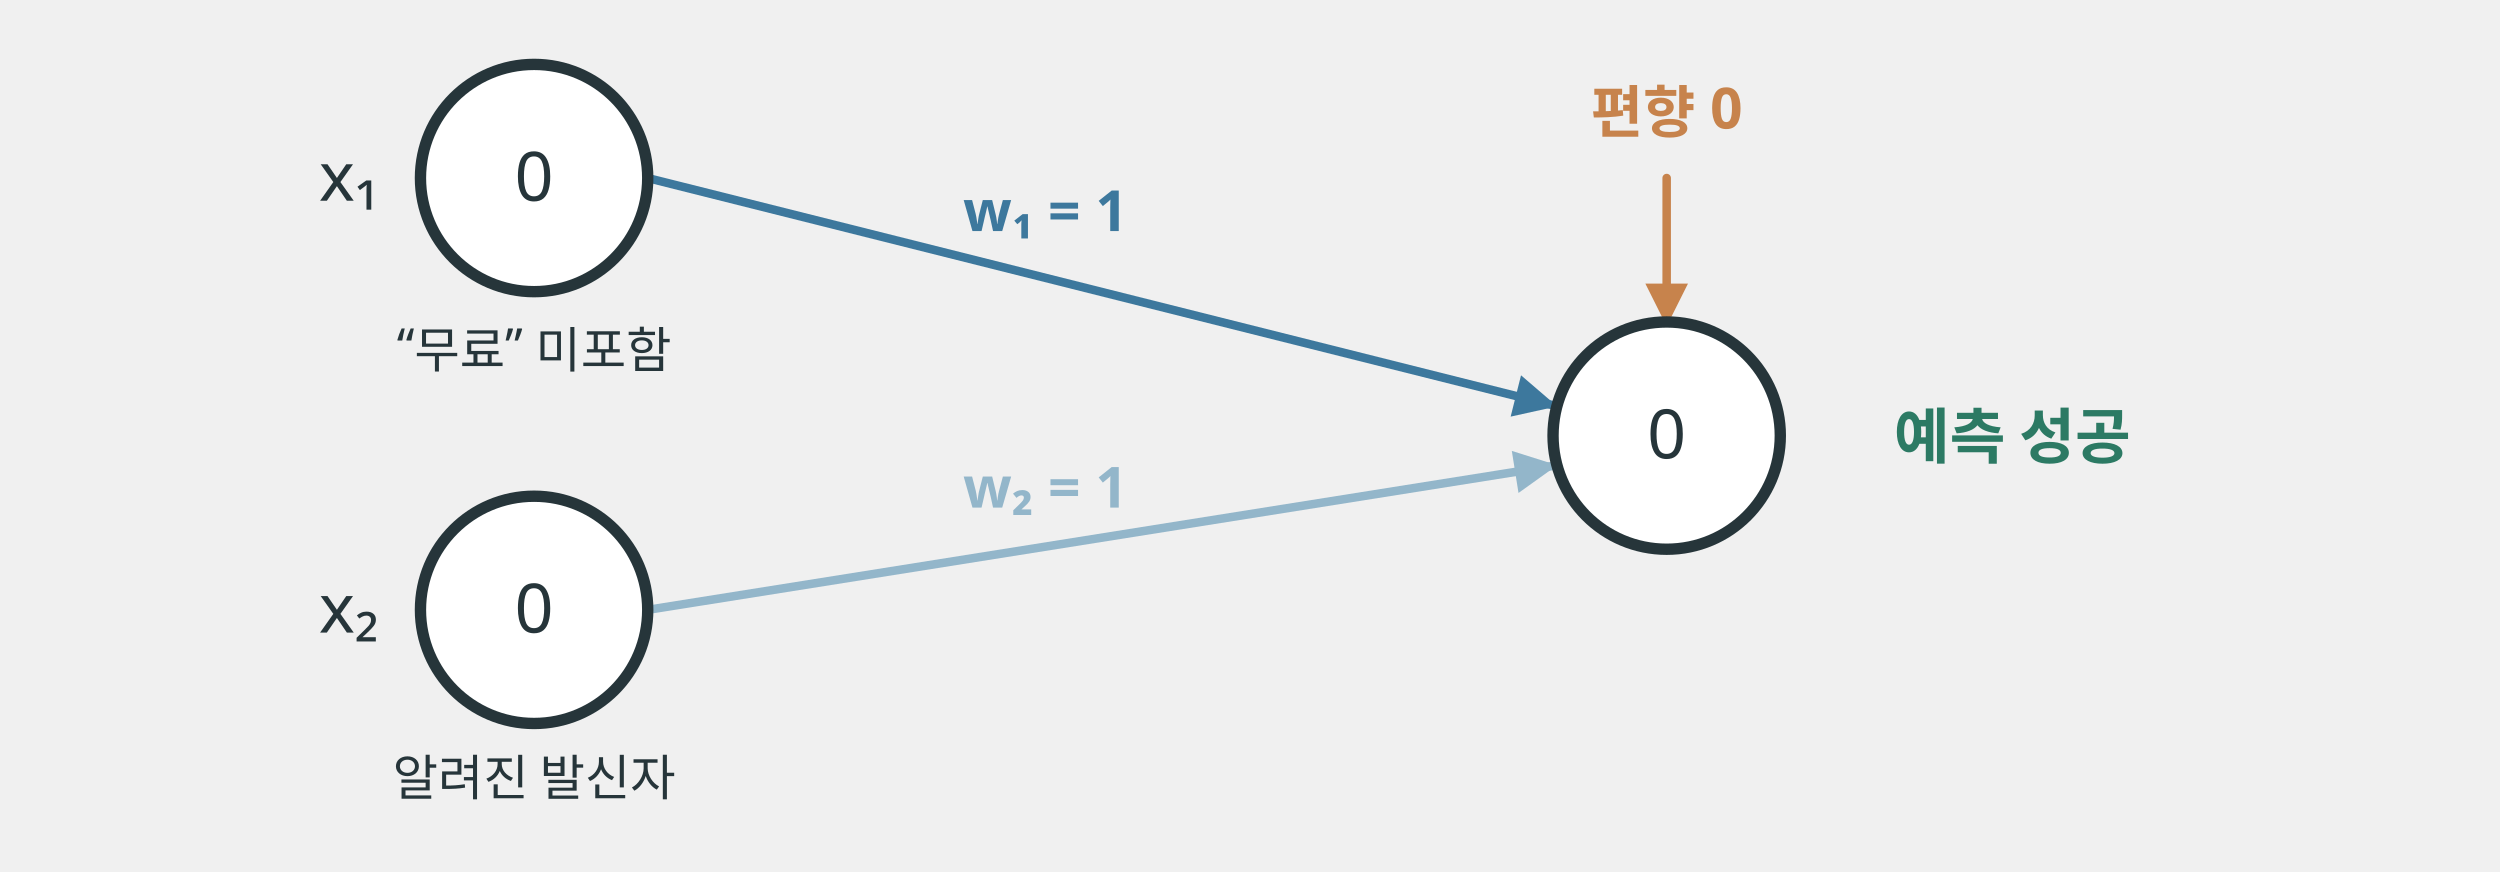
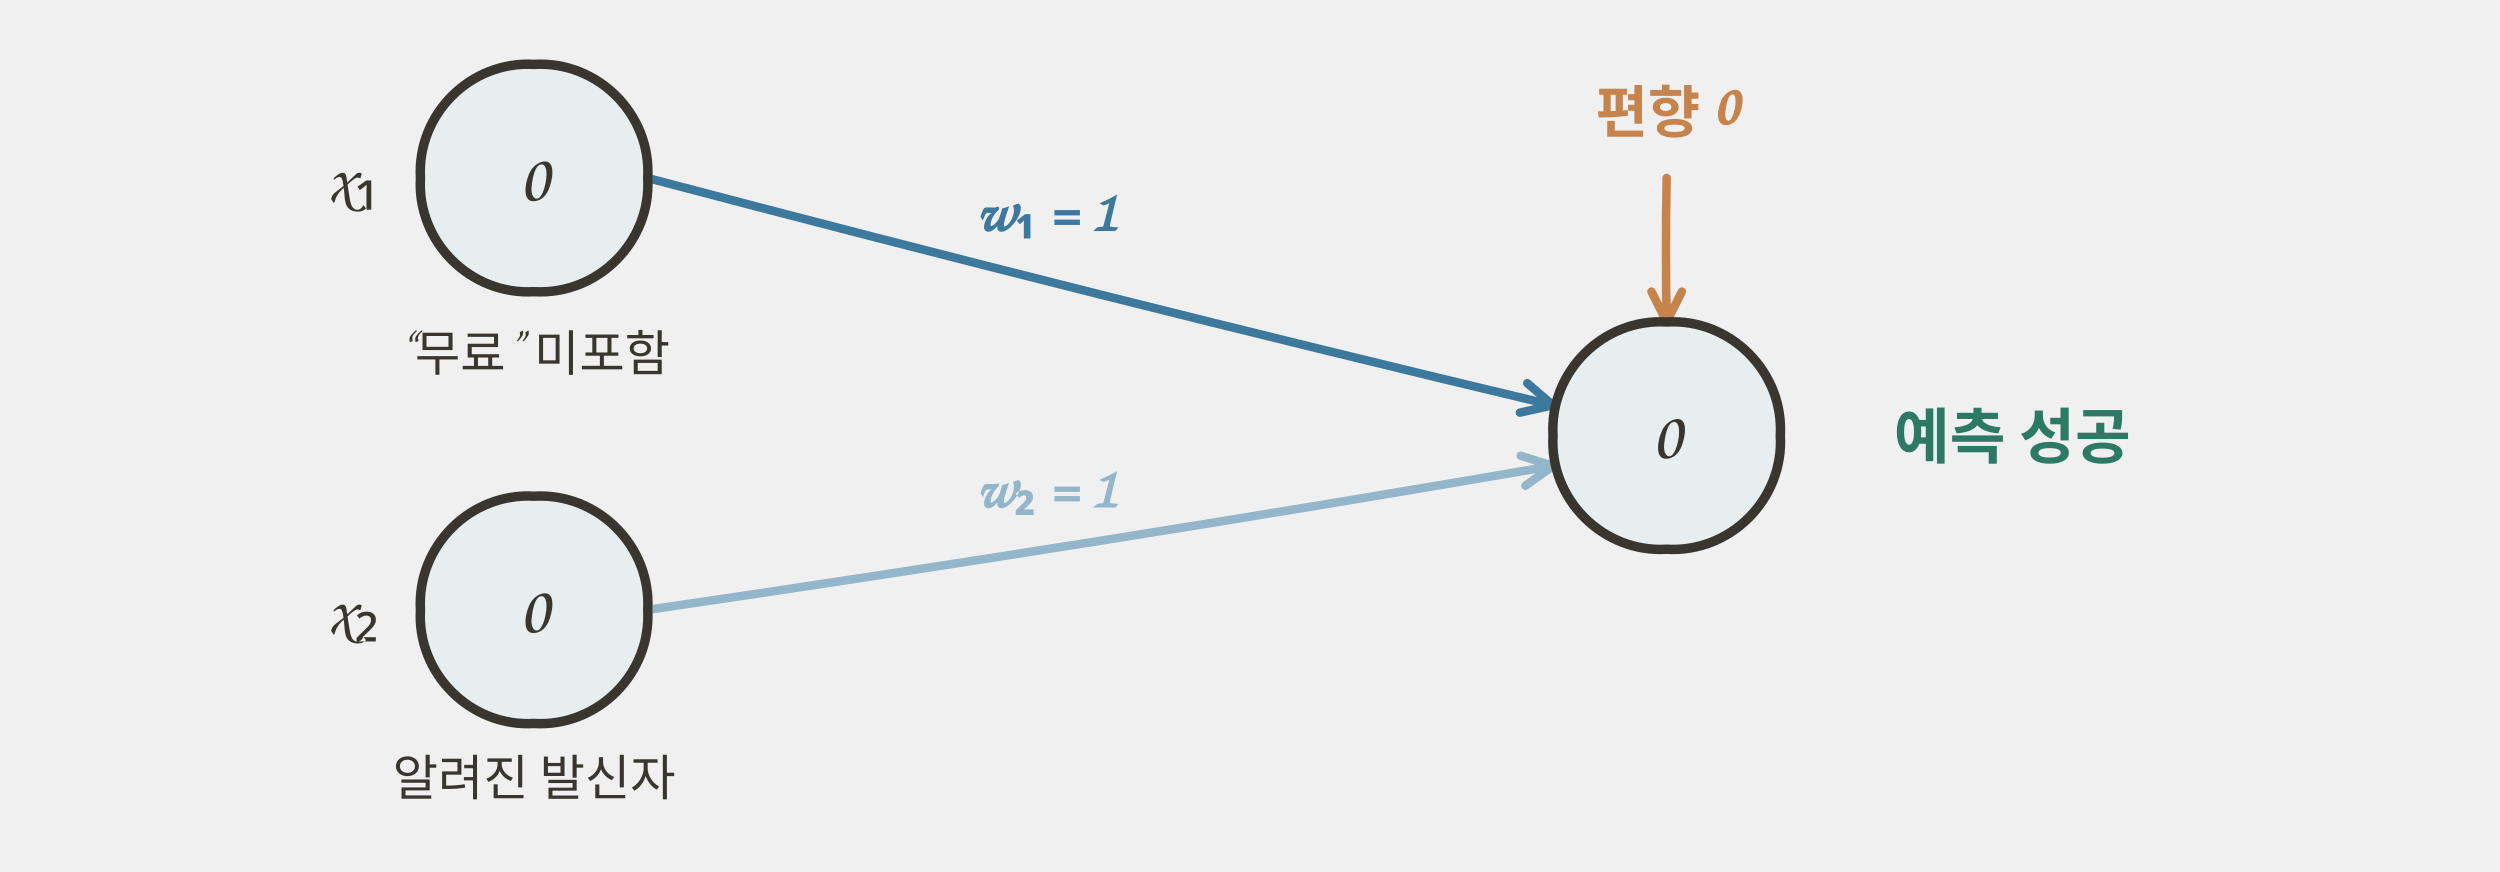
<svg xmlns="http://www.w3.org/2000/svg" width="660" height="230" viewBox="0 35 660 230" role="img" aria-labelledby="title desc">
-   <defs>
-     <marker id="arrow" markerWidth="5" markerHeight="5" refX="4.5" refY="2.5" orient="auto">
-       <path d="M0,0 L5,2.5 L0,5 Z" fill="context-stroke" />
-     </marker>
-   </defs>
-   <g fill="none" stroke-linecap="round" marker-end="url(#arrow)">
-     <line x1="171" y1="82" x2="410" y2="142" stroke="#3d789d" stroke-width="2.25" />
-     <line x1="171" y1="196" x2="410" y2="158" stroke="#93b6ca" stroke-width="2.25" />
-     <line x1="440" y1="82" x2="440" y2="120" stroke="#c7834c" stroke-width="2.25" />
+   <g fill="none" stroke-linecap="round">
+     <path stroke="#3d789d" stroke-width="2.25" d="M171 82 Q290.135 113.455 410 142 M403.21 136.17 L410 142 L401.27 143.93" stroke-linecap="round" stroke-linejoin="round" />
+     <path stroke="#93b6ca" stroke-width="2.25" d="M171 196 Q290.736 178.481 410 158 M401.47 155.31 L410 158 L402.73 163.21" stroke-linecap="round" stroke-linejoin="round" />
+     <path stroke="#c7834c" stroke-width="2.25" d="M440 82 Q439.62 101 440 120 M444.00 112.00 L440 120 L436.00 112.00" stroke-linecap="round" stroke-linejoin="round" />
  </g>
-   <g fill="#ffffff" stroke="#26353a" stroke-width="3">
-     <circle cx="141" cy="82" r="30" />
-     <circle cx="141" cy="196" r="30" />
-     <circle cx="440" cy="150" r="30" />
+   <g fill="#e7eef0" stroke="#393630" stroke-width="2.5">
+     <path d="M141 52 C157.8 51 172 65.2 171 82 C172 98.8 157.8 113 141 112 C124.2 113 110 98.8 111 82 C110 65.2 124.2 51 141 52 Z" stroke-linecap="round" stroke-linejoin="round" />
+     <path d="M141 166 C157.8 165 172 179.2 171 196 C172 212.8 157.8 227 141 226 C124.2 227 110 212.8 111 196 C110 179.2 124.2 165 141 166 Z" stroke-linecap="round" stroke-linejoin="round" />
+     <path d="M440 120 C456.8 119 471 133.2 470 150 C471 166.8 456.8 181 440 180 C423.2 181 409 166.8 410 150 C409 133.2 423.2 119 440 120 Z" stroke-linecap="round" stroke-linejoin="round" />
  </g>
-   <g fill="#26353a" font-family="system-ui, sans-serif" text-anchor="middle">
+   <g fill="#393630" font-family="Chalkboard SE, Segoe Print, Apple SD Gothic Neo, Noto Sans KR, Malgun Gothic, cursive" text-anchor="middle">
    <text x="141" y="88" font-size="18">0</text>
    <text x="141" y="202" font-size="18">0</text>
    <text x="440" y="156" font-size="18">0</text>
  </g>
-   <g fill="#26353a" font-family="system-ui, sans-serif">
+   <g fill="#393630" font-family="Chalkboard SE, Segoe Print, Apple SD Gothic Neo, Noto Sans KR, Malgun Gothic, cursive">
    <text x="100" y="88" font-size="18" text-anchor="end">x₁</text>
    <text x="141" y="131" font-size="13" text-anchor="middle">“무료” 미포함</text>
    <text x="100" y="202" font-size="18" text-anchor="end">x₂</text>
    <text x="141" y="245" font-size="13" text-anchor="middle">알려진 발신자</text>
  </g>
-   <g font-family="system-ui, sans-serif" font-size="15" font-weight="700" text-anchor="middle">
+   <g font-family="Chalkboard SE, Segoe Print, Apple SD Gothic Neo, Noto Sans KR, Malgun Gothic, cursive" font-size="15" font-weight="700" text-anchor="middle">
    <text x="276" y="96" fill="#3d789d">w₁ = 1</text>
    <text x="276" y="169" fill="#93b6ca">w₂ = 1</text>
    <text x="440" y="70" fill="#c7834c">편향 0</text>
  </g>
-   <text x="500" y="156" fill="#2c7a64" font-family="system-ui, sans-serif" font-size="16" font-weight="700">예측 성공</text>
+   <text x="500" y="156" fill="#2c7a64" font-family="Chalkboard SE, Segoe Print, Apple SD Gothic Neo, Noto Sans KR, Malgun Gothic, cursive" font-size="16" font-weight="700">예측 성공</text>
</svg>
